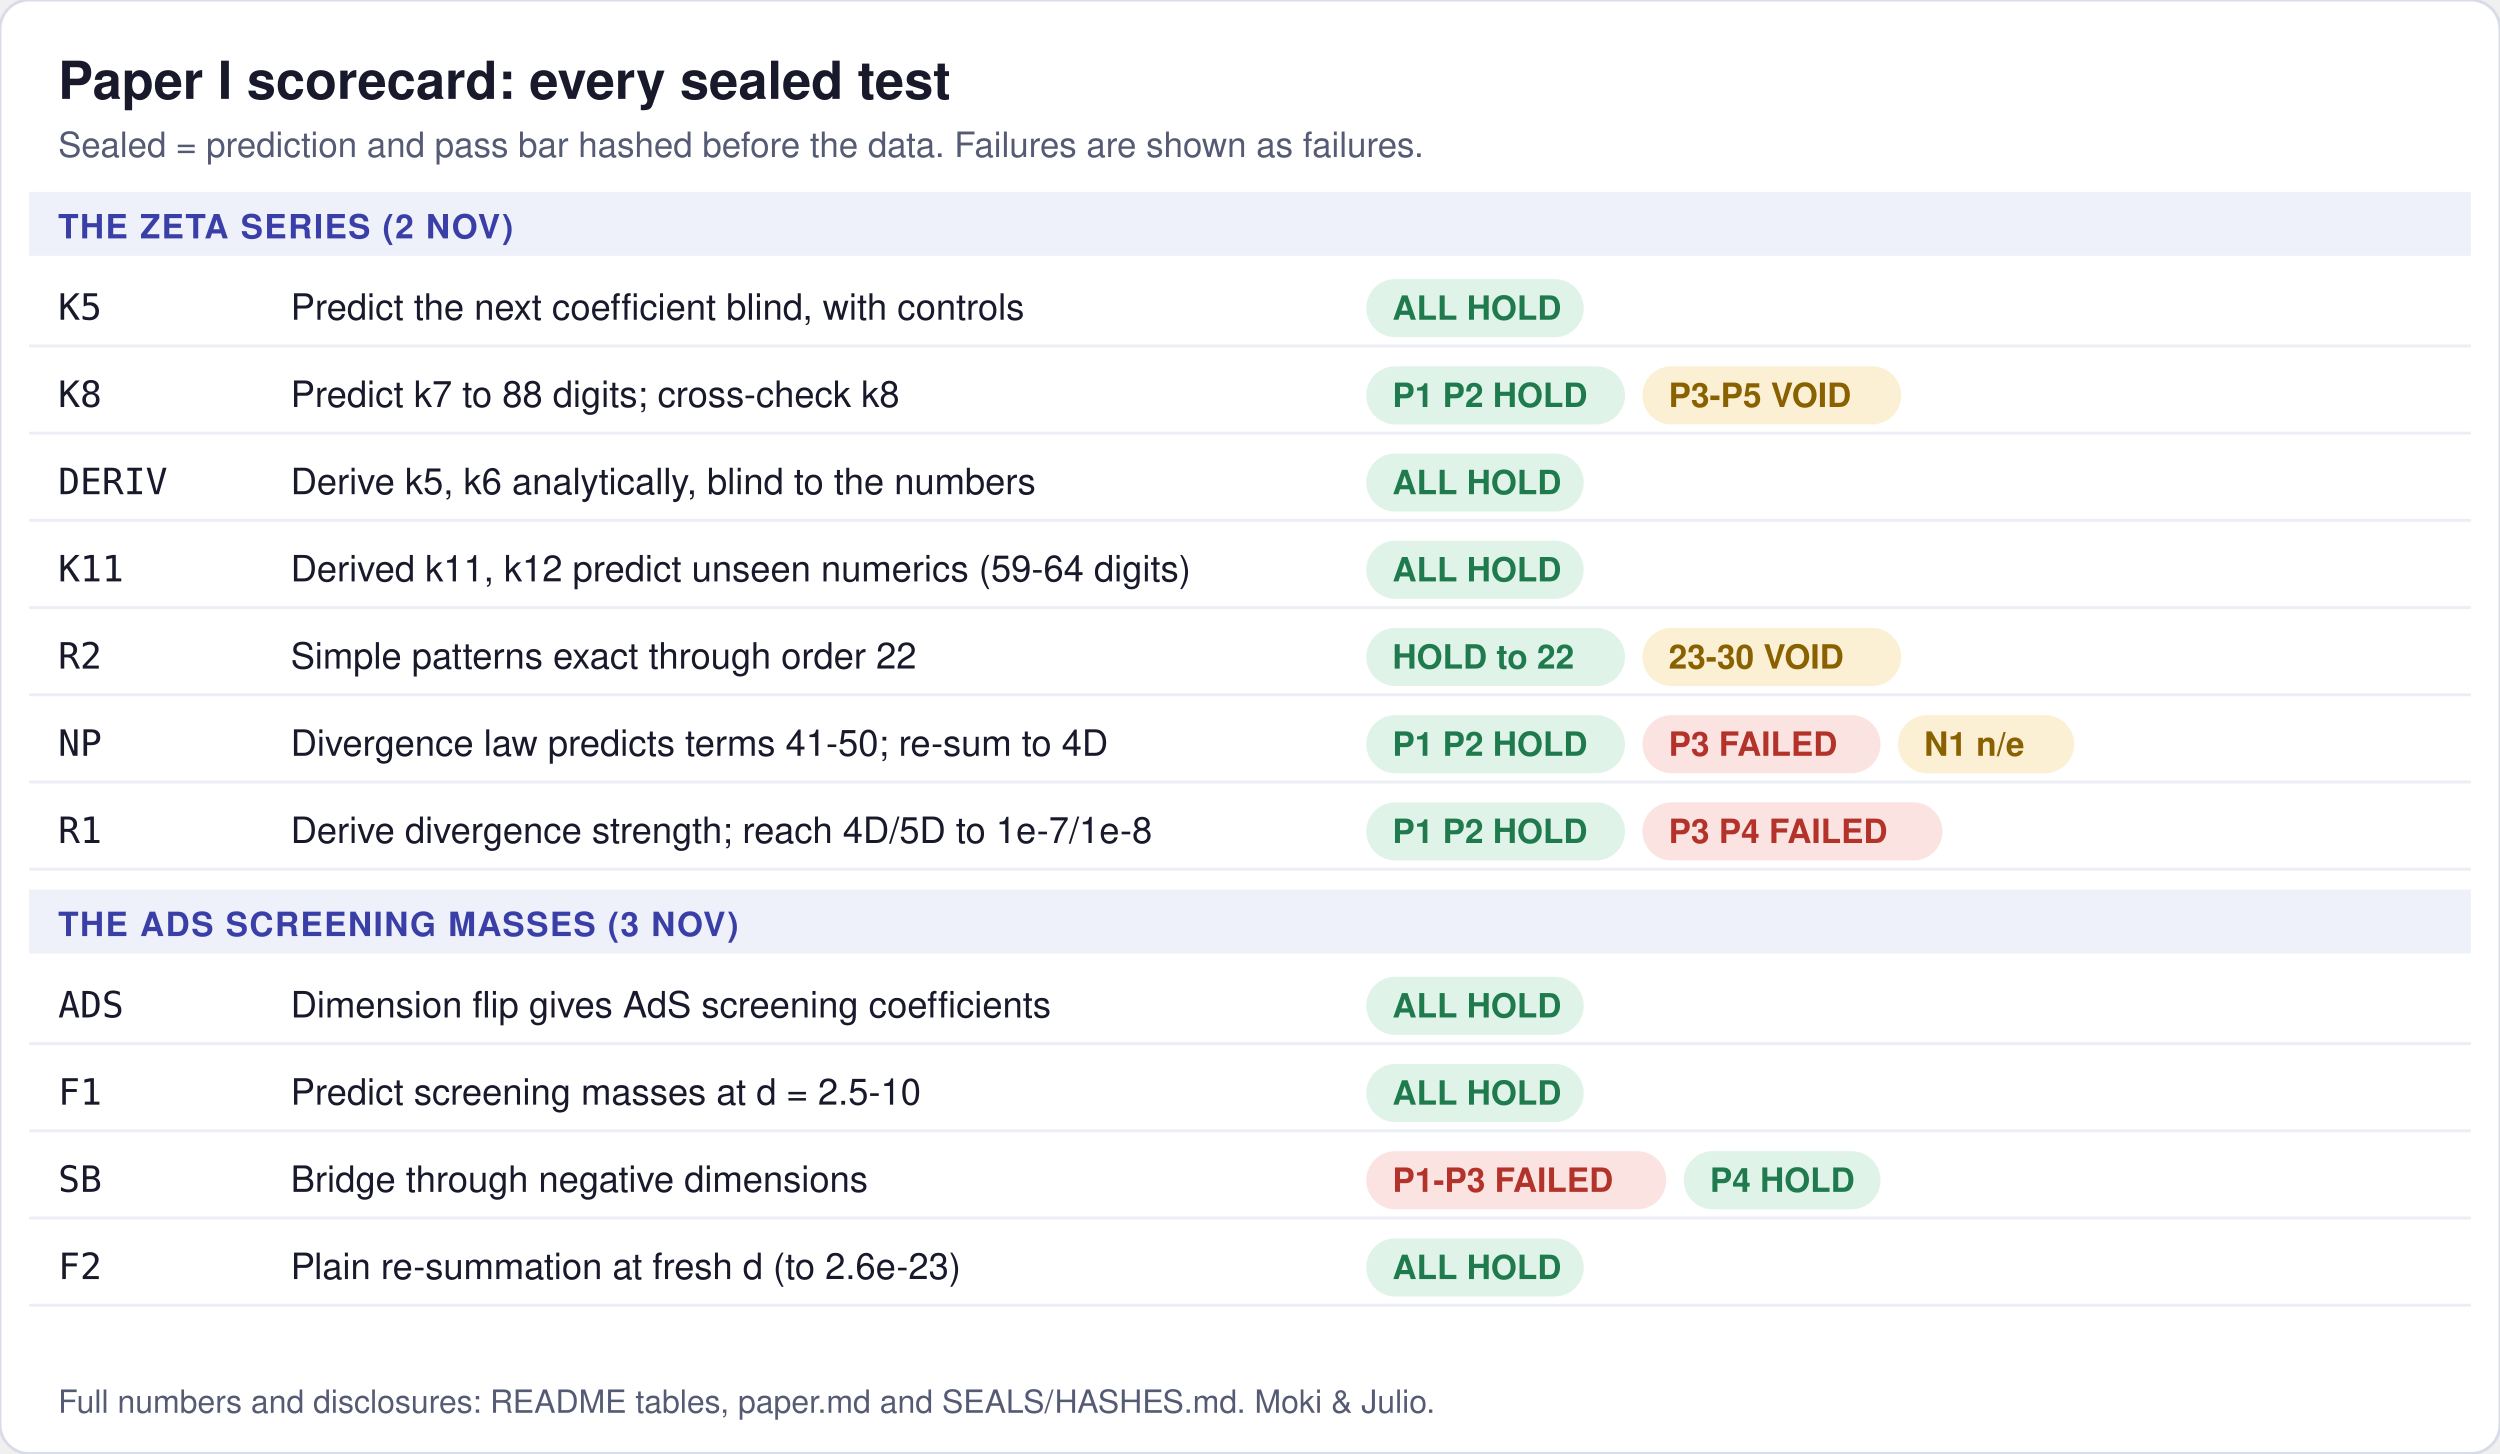
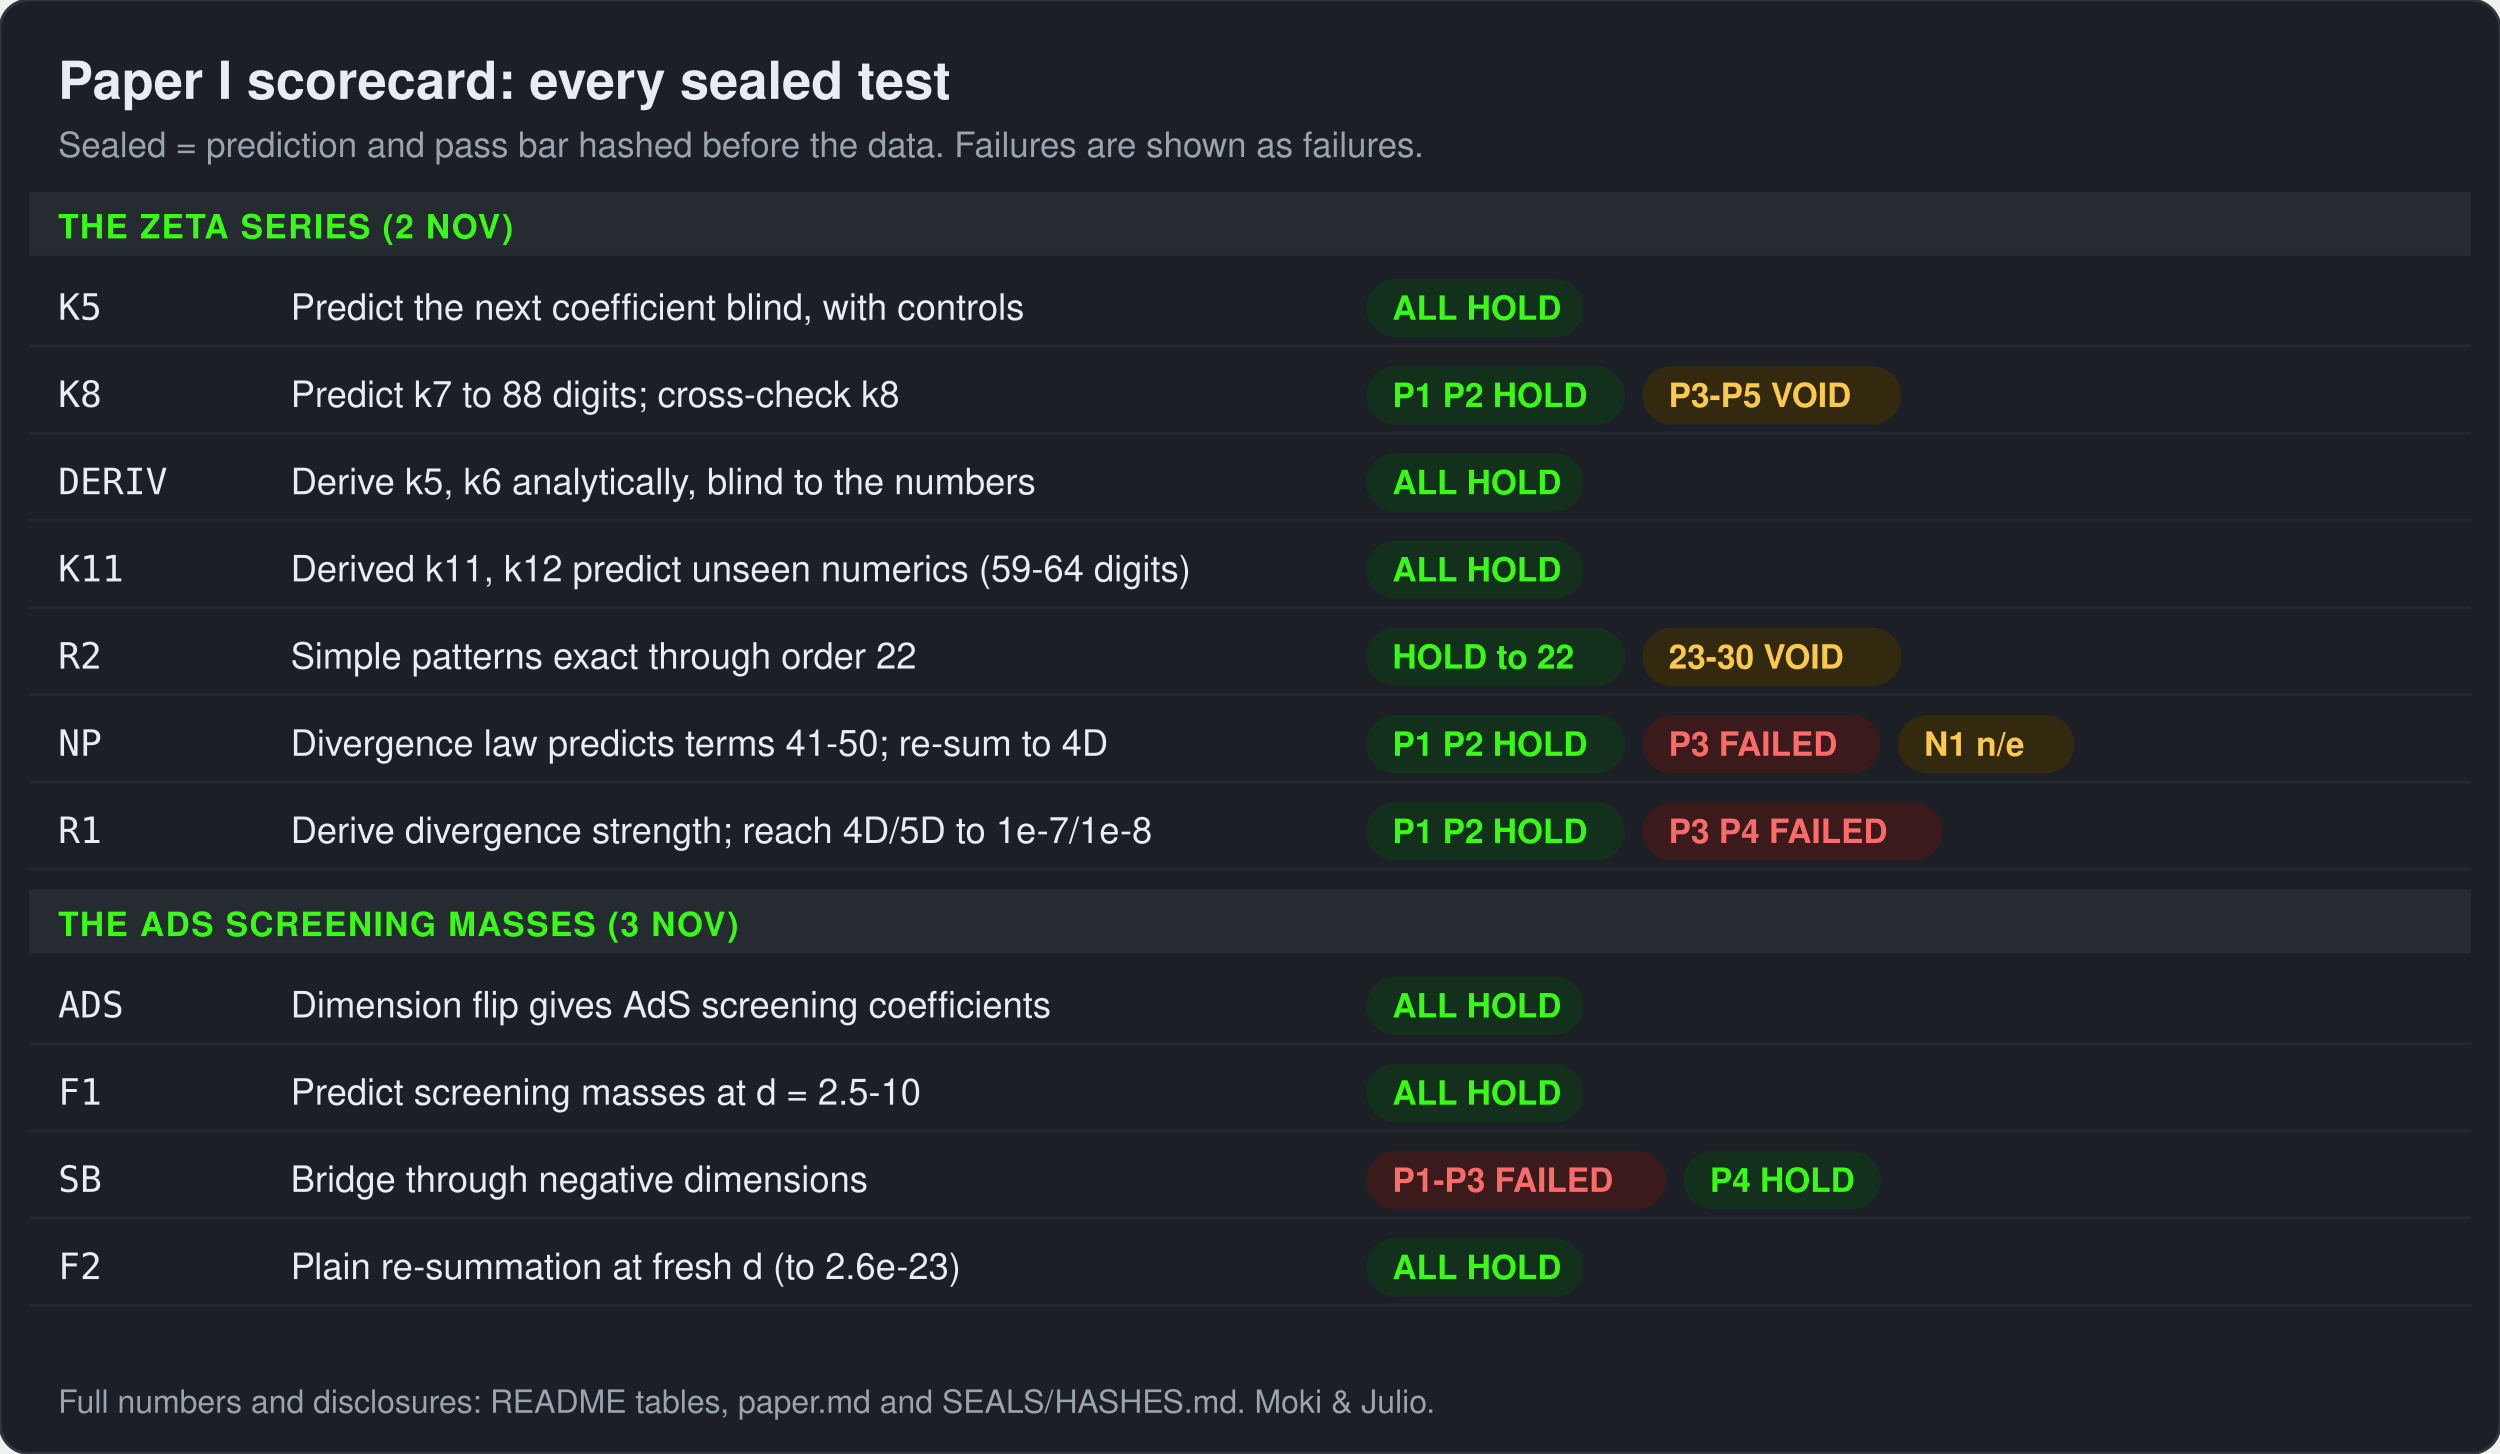
<svg xmlns="http://www.w3.org/2000/svg" width="860" height="500" viewBox="0 0 860 500" font-family="Segoe UI, Helvetica, Arial, sans-serif">
-   <rect width="860" height="500" rx="10" fill="#ffffff" stroke="#d9dbe8" />
-   <text x="20" y="34" font-size="18" font-weight="600" fill="#18192b">Paper I scorecard: every sealed test</text>
-   <text x="20" y="54" font-size="12" fill="#555b74">Sealed = prediction and pass bar hashed before the data. Failures are shown as failures.</text>
-   <rect x="10" y="66" width="840" height="22" fill="#eef0fa" />
-   <text x="20" y="82" font-size="11.5" font-weight="600" fill="#3a3fa8" letter-spacing="0.5">THE ZETA SERIES (2 NOV)</text>
-   <text x="20" y="110" font-size="12.5" font-family="Consolas, Menlo, monospace" fill="#18192b">K5</text>
-   <text x="100" y="110" font-size="12.5" fill="#18192b">Predict the next coefficient blind, with controls</text>
-   <rect x="470" y="96" width="74.8" height="20" rx="10" fill="#dff3e8" />
-   <text x="479" y="110" font-size="11.5" font-weight="600" fill="#1f7a4d">ALL HOLD</text>
-   <line x1="10" y1="119" x2="850" y2="119" stroke="#eceef5" />
-   <text x="20" y="140" font-size="12.5" font-family="Consolas, Menlo, monospace" fill="#18192b">K8</text>
-   <text x="100" y="140" font-size="12.5" fill="#18192b">Predict k7 to 88 digits; cross-check k8</text>
-   <rect x="470" y="126" width="89.0" height="20" rx="10" fill="#dff3e8" />
-   <text x="479" y="140" font-size="11.5" font-weight="600" fill="#1f7a4d">P1 P2 HOLD</text>
-   <rect x="565.0" y="126" width="89.0" height="20" rx="10" fill="#fbf0d4" />
-   <text x="574.0" y="140" font-size="11.5" font-weight="600" fill="#8a6100">P3-P5 VOID</text>
-   <line x1="10" y1="149" x2="850" y2="149" stroke="#eceef5" />
-   <text x="20" y="170" font-size="12.5" font-family="Consolas, Menlo, monospace" fill="#18192b">DERIV</text>
-   <text x="100" y="170" font-size="12.5" fill="#18192b">Derive k5, k6 analytically, blind to the numbers</text>
-   <rect x="470" y="156" width="74.8" height="20" rx="10" fill="#dff3e8" />
-   <text x="479" y="170" font-size="11.5" font-weight="600" fill="#1f7a4d">ALL HOLD</text>
-   <line x1="10" y1="179" x2="850" y2="179" stroke="#eceef5" />
-   <text x="20" y="200" font-size="12.5" font-family="Consolas, Menlo, monospace" fill="#18192b">K11</text>
-   <text x="100" y="200" font-size="12.5" fill="#18192b">Derived k11, k12 predict unseen numerics (59-64 digits)</text>
-   <rect x="470" y="186" width="74.8" height="20" rx="10" fill="#dff3e8" />
-   <text x="479" y="200" font-size="11.5" font-weight="600" fill="#1f7a4d">ALL HOLD</text>
-   <line x1="10" y1="209" x2="850" y2="209" stroke="#eceef5" />
-   <text x="20" y="230" font-size="12.5" font-family="Consolas, Menlo, monospace" fill="#18192b">R2</text>
-   <text x="100" y="230" font-size="12.5" fill="#18192b">Simple patterns exact through order 22</text>
-   <rect x="470" y="216" width="89.0" height="20" rx="10" fill="#dff3e8" />
-   <text x="479" y="230" font-size="11.5" font-weight="600" fill="#1f7a4d">HOLD to 22</text>
-   <rect x="565.0" y="216" width="89.0" height="20" rx="10" fill="#fbf0d4" />
-   <text x="574.0" y="230" font-size="11.5" font-weight="600" fill="#8a6100">23-30 VOID</text>
-   <line x1="10" y1="239" x2="850" y2="239" stroke="#eceef5" />
-   <text x="20" y="260" font-size="12.5" font-family="Consolas, Menlo, monospace" fill="#18192b">NP</text>
-   <text x="100" y="260" font-size="12.5" fill="#18192b">Divergence law predicts terms 41-50; re-sum to 4D</text>
-   <rect x="470" y="246" width="89.0" height="20" rx="10" fill="#dff3e8" />
-   <text x="479" y="260" font-size="11.5" font-weight="600" fill="#1f7a4d">P1 P2 HOLD</text>
-   <rect x="565.0" y="246" width="81.9" height="20" rx="10" fill="#fbe3e1" />
-   <text x="574.0" y="260" font-size="11.5" font-weight="600" fill="#b3322a">P3 FAILED</text>
-   <rect x="652.9" y="246" width="60.6" height="20" rx="10" fill="#fbf0d4" />
-   <text x="661.9" y="260" font-size="11.5" font-weight="600" fill="#8a6100">N1 n/e</text>
-   <line x1="10" y1="269" x2="850" y2="269" stroke="#eceef5" />
-   <text x="20" y="290" font-size="12.5" font-family="Consolas, Menlo, monospace" fill="#18192b">R1</text>
-   <text x="100" y="290" font-size="12.5" fill="#18192b">Derive divergence strength; reach 4D/5D to 1e-7/1e-8</text>
-   <rect x="470" y="276" width="89.0" height="20" rx="10" fill="#dff3e8" />
-   <text x="479" y="290" font-size="11.5" font-weight="600" fill="#1f7a4d">P1 P2 HOLD</text>
-   <rect x="565.0" y="276" width="103.2" height="20" rx="10" fill="#fbe3e1" />
-   <text x="574.0" y="290" font-size="11.5" font-weight="600" fill="#b3322a">P3 P4 FAILED</text>
-   <line x1="10" y1="299" x2="850" y2="299" stroke="#eceef5" />
-   <rect x="10" y="306" width="840" height="22" fill="#eef0fa" />
-   <text x="20" y="322" font-size="11.5" font-weight="600" fill="#3a3fa8" letter-spacing="0.5">THE ADS SCREENING MASSES (3 NOV)</text>
-   <text x="20" y="350" font-size="12.5" font-family="Consolas, Menlo, monospace" fill="#18192b">ADS</text>
-   <text x="100" y="350" font-size="12.5" fill="#18192b">Dimension flip gives AdS screening coefficients</text>
-   <rect x="470" y="336" width="74.8" height="20" rx="10" fill="#dff3e8" />
-   <text x="479" y="350" font-size="11.5" font-weight="600" fill="#1f7a4d">ALL HOLD</text>
-   <line x1="10" y1="359" x2="850" y2="359" stroke="#eceef5" />
-   <text x="20" y="380" font-size="12.5" font-family="Consolas, Menlo, monospace" fill="#18192b">F1</text>
-   <text x="100" y="380" font-size="12.5" fill="#18192b">Predict screening masses at d = 2.5-10</text>
-   <rect x="470" y="366" width="74.8" height="20" rx="10" fill="#dff3e8" />
-   <text x="479" y="380" font-size="11.5" font-weight="600" fill="#1f7a4d">ALL HOLD</text>
-   <line x1="10" y1="389" x2="850" y2="389" stroke="#eceef5" />
-   <text x="20" y="410" font-size="12.5" font-family="Consolas, Menlo, monospace" fill="#18192b">SB</text>
-   <text x="100" y="410" font-size="12.5" fill="#18192b">Bridge through negative dimensions</text>
-   <rect x="470" y="396" width="103.2" height="20" rx="10" fill="#fbe3e1" />
-   <text x="479" y="410" font-size="11.5" font-weight="600" fill="#b3322a">P1-P3 FAILED</text>
-   <rect x="579.2" y="396" width="67.7" height="20" rx="10" fill="#dff3e8" />
-   <text x="588.2" y="410" font-size="11.5" font-weight="600" fill="#1f7a4d">P4 HOLD</text>
-   <line x1="10" y1="419" x2="850" y2="419" stroke="#eceef5" />
-   <text x="20" y="440" font-size="12.5" font-family="Consolas, Menlo, monospace" fill="#18192b">F2</text>
-   <text x="100" y="440" font-size="12.5" fill="#18192b">Plain re-summation at fresh d (to 2.6e-23)</text>
-   <rect x="470" y="426" width="74.8" height="20" rx="10" fill="#dff3e8" />
-   <text x="479" y="440" font-size="11.5" font-weight="600" fill="#1f7a4d">ALL HOLD</text>
-   <line x1="10" y1="449" x2="850" y2="449" stroke="#eceef5" />
-   <text x="20" y="486" font-size="11" fill="#555b74">Full numbers and disclosures: README tables, paper.md and SEALS/HASHES.md. Moki &amp; Julio.</text>
+   <rect width="860" height="500" rx="10" fill="#1c2026" stroke="#2f353d" />
+   <text x="20" y="34" font-size="18" font-weight="600" fill="#e8edf2">Paper I scorecard: every sealed test</text>
+   <text x="20" y="54" font-size="12" fill="#9aa4ae">Sealed = prediction and pass bar hashed before the data. Failures are shown as failures.</text>
+   <rect x="10" y="66" width="840" height="22" fill="#262b31" />
+   <text x="20" y="82" font-size="11.5" font-weight="600" fill="#39ff14" letter-spacing="0.5">THE ZETA SERIES (2 NOV)</text>
+   <text x="20" y="110" font-size="12.5" font-family="Consolas, Menlo, monospace" fill="#e8edf2">K5</text>
+   <text x="100" y="110" font-size="12.5" fill="#e8edf2">Predict the next coefficient blind, with controls</text>
+   <rect x="470" y="96" width="74.8" height="20" rx="10" fill="#12301c" />
+   <text x="479" y="110" font-size="11.5" font-weight="600" fill="#39ff14">ALL HOLD</text>
+   <line x1="10" y1="119" x2="850" y2="119" stroke="#22272e" />
+   <text x="20" y="140" font-size="12.5" font-family="Consolas, Menlo, monospace" fill="#e8edf2">K8</text>
+   <text x="100" y="140" font-size="12.5" fill="#e8edf2">Predict k7 to 88 digits; cross-check k8</text>
+   <rect x="470" y="126" width="89.0" height="20" rx="10" fill="#12301c" />
+   <text x="479" y="140" font-size="11.5" font-weight="600" fill="#39ff14">P1 P2 HOLD</text>
+   <rect x="565.0" y="126" width="89.0" height="20" rx="10" fill="#33290f" />
+   <text x="574.0" y="140" font-size="11.5" font-weight="600" fill="#ffc94d">P3-P5 VOID</text>
+   <line x1="10" y1="149" x2="850" y2="149" stroke="#22272e" />
+   <text x="20" y="170" font-size="12.5" font-family="Consolas, Menlo, monospace" fill="#e8edf2">DERIV</text>
+   <text x="100" y="170" font-size="12.5" fill="#e8edf2">Derive k5, k6 analytically, blind to the numbers</text>
+   <rect x="470" y="156" width="74.8" height="20" rx="10" fill="#12301c" />
+   <text x="479" y="170" font-size="11.5" font-weight="600" fill="#39ff14">ALL HOLD</text>
+   <line x1="10" y1="179" x2="850" y2="179" stroke="#22272e" />
+   <text x="20" y="200" font-size="12.5" font-family="Consolas, Menlo, monospace" fill="#e8edf2">K11</text>
+   <text x="100" y="200" font-size="12.5" fill="#e8edf2">Derived k11, k12 predict unseen numerics (59-64 digits)</text>
+   <rect x="470" y="186" width="74.8" height="20" rx="10" fill="#12301c" />
+   <text x="479" y="200" font-size="11.5" font-weight="600" fill="#39ff14">ALL HOLD</text>
+   <line x1="10" y1="209" x2="850" y2="209" stroke="#22272e" />
+   <text x="20" y="230" font-size="12.5" font-family="Consolas, Menlo, monospace" fill="#e8edf2">R2</text>
+   <text x="100" y="230" font-size="12.5" fill="#e8edf2">Simple patterns exact through order 22</text>
+   <rect x="470" y="216" width="89.0" height="20" rx="10" fill="#12301c" />
+   <text x="479" y="230" font-size="11.5" font-weight="600" fill="#39ff14">HOLD to 22</text>
+   <rect x="565.0" y="216" width="89.0" height="20" rx="10" fill="#33290f" />
+   <text x="574.0" y="230" font-size="11.5" font-weight="600" fill="#ffc94d">23-30 VOID</text>
+   <line x1="10" y1="239" x2="850" y2="239" stroke="#22272e" />
+   <text x="20" y="260" font-size="12.5" font-family="Consolas, Menlo, monospace" fill="#e8edf2">NP</text>
+   <text x="100" y="260" font-size="12.5" fill="#e8edf2">Divergence law predicts terms 41-50; re-sum to 4D</text>
+   <rect x="470" y="246" width="89.0" height="20" rx="10" fill="#12301c" />
+   <text x="479" y="260" font-size="11.5" font-weight="600" fill="#39ff14">P1 P2 HOLD</text>
+   <rect x="565.0" y="246" width="81.9" height="20" rx="10" fill="#3a1a1a" />
+   <text x="574.0" y="260" font-size="11.5" font-weight="600" fill="#ff6b6b">P3 FAILED</text>
+   <rect x="652.9" y="246" width="60.6" height="20" rx="10" fill="#33290f" />
+   <text x="661.9" y="260" font-size="11.5" font-weight="600" fill="#ffc94d">N1 n/e</text>
+   <line x1="10" y1="269" x2="850" y2="269" stroke="#22272e" />
+   <text x="20" y="290" font-size="12.5" font-family="Consolas, Menlo, monospace" fill="#e8edf2">R1</text>
+   <text x="100" y="290" font-size="12.5" fill="#e8edf2">Derive divergence strength; reach 4D/5D to 1e-7/1e-8</text>
+   <rect x="470" y="276" width="89.0" height="20" rx="10" fill="#12301c" />
+   <text x="479" y="290" font-size="11.5" font-weight="600" fill="#39ff14">P1 P2 HOLD</text>
+   <rect x="565.0" y="276" width="103.2" height="20" rx="10" fill="#3a1a1a" />
+   <text x="574.0" y="290" font-size="11.5" font-weight="600" fill="#ff6b6b">P3 P4 FAILED</text>
+   <line x1="10" y1="299" x2="850" y2="299" stroke="#22272e" />
+   <rect x="10" y="306" width="840" height="22" fill="#262b31" />
+   <text x="20" y="322" font-size="11.5" font-weight="600" fill="#39ff14" letter-spacing="0.5">THE ADS SCREENING MASSES (3 NOV)</text>
+   <text x="20" y="350" font-size="12.5" font-family="Consolas, Menlo, monospace" fill="#e8edf2">ADS</text>
+   <text x="100" y="350" font-size="12.5" fill="#e8edf2">Dimension flip gives AdS screening coefficients</text>
+   <rect x="470" y="336" width="74.8" height="20" rx="10" fill="#12301c" />
+   <text x="479" y="350" font-size="11.5" font-weight="600" fill="#39ff14">ALL HOLD</text>
+   <line x1="10" y1="359" x2="850" y2="359" stroke="#22272e" />
+   <text x="20" y="380" font-size="12.5" font-family="Consolas, Menlo, monospace" fill="#e8edf2">F1</text>
+   <text x="100" y="380" font-size="12.5" fill="#e8edf2">Predict screening masses at d = 2.5-10</text>
+   <rect x="470" y="366" width="74.8" height="20" rx="10" fill="#12301c" />
+   <text x="479" y="380" font-size="11.5" font-weight="600" fill="#39ff14">ALL HOLD</text>
+   <line x1="10" y1="389" x2="850" y2="389" stroke="#22272e" />
+   <text x="20" y="410" font-size="12.5" font-family="Consolas, Menlo, monospace" fill="#e8edf2">SB</text>
+   <text x="100" y="410" font-size="12.5" fill="#e8edf2">Bridge through negative dimensions</text>
+   <rect x="470" y="396" width="103.2" height="20" rx="10" fill="#3a1a1a" />
+   <text x="479" y="410" font-size="11.5" font-weight="600" fill="#ff6b6b">P1-P3 FAILED</text>
+   <rect x="579.2" y="396" width="67.7" height="20" rx="10" fill="#12301c" />
+   <text x="588.2" y="410" font-size="11.5" font-weight="600" fill="#39ff14">P4 HOLD</text>
+   <line x1="10" y1="419" x2="850" y2="419" stroke="#22272e" />
+   <text x="20" y="440" font-size="12.5" font-family="Consolas, Menlo, monospace" fill="#e8edf2">F2</text>
+   <text x="100" y="440" font-size="12.5" fill="#e8edf2">Plain re-summation at fresh d (to 2.6e-23)</text>
+   <rect x="470" y="426" width="74.8" height="20" rx="10" fill="#12301c" />
+   <text x="479" y="440" font-size="11.5" font-weight="600" fill="#39ff14">ALL HOLD</text>
+   <line x1="10" y1="449" x2="850" y2="449" stroke="#22272e" />
+   <text x="20" y="486" font-size="11" fill="#9aa4ae">Full numbers and disclosures: README tables, paper.md and SEALS/HASHES.md. Moki &amp; Julio.</text>
</svg>
